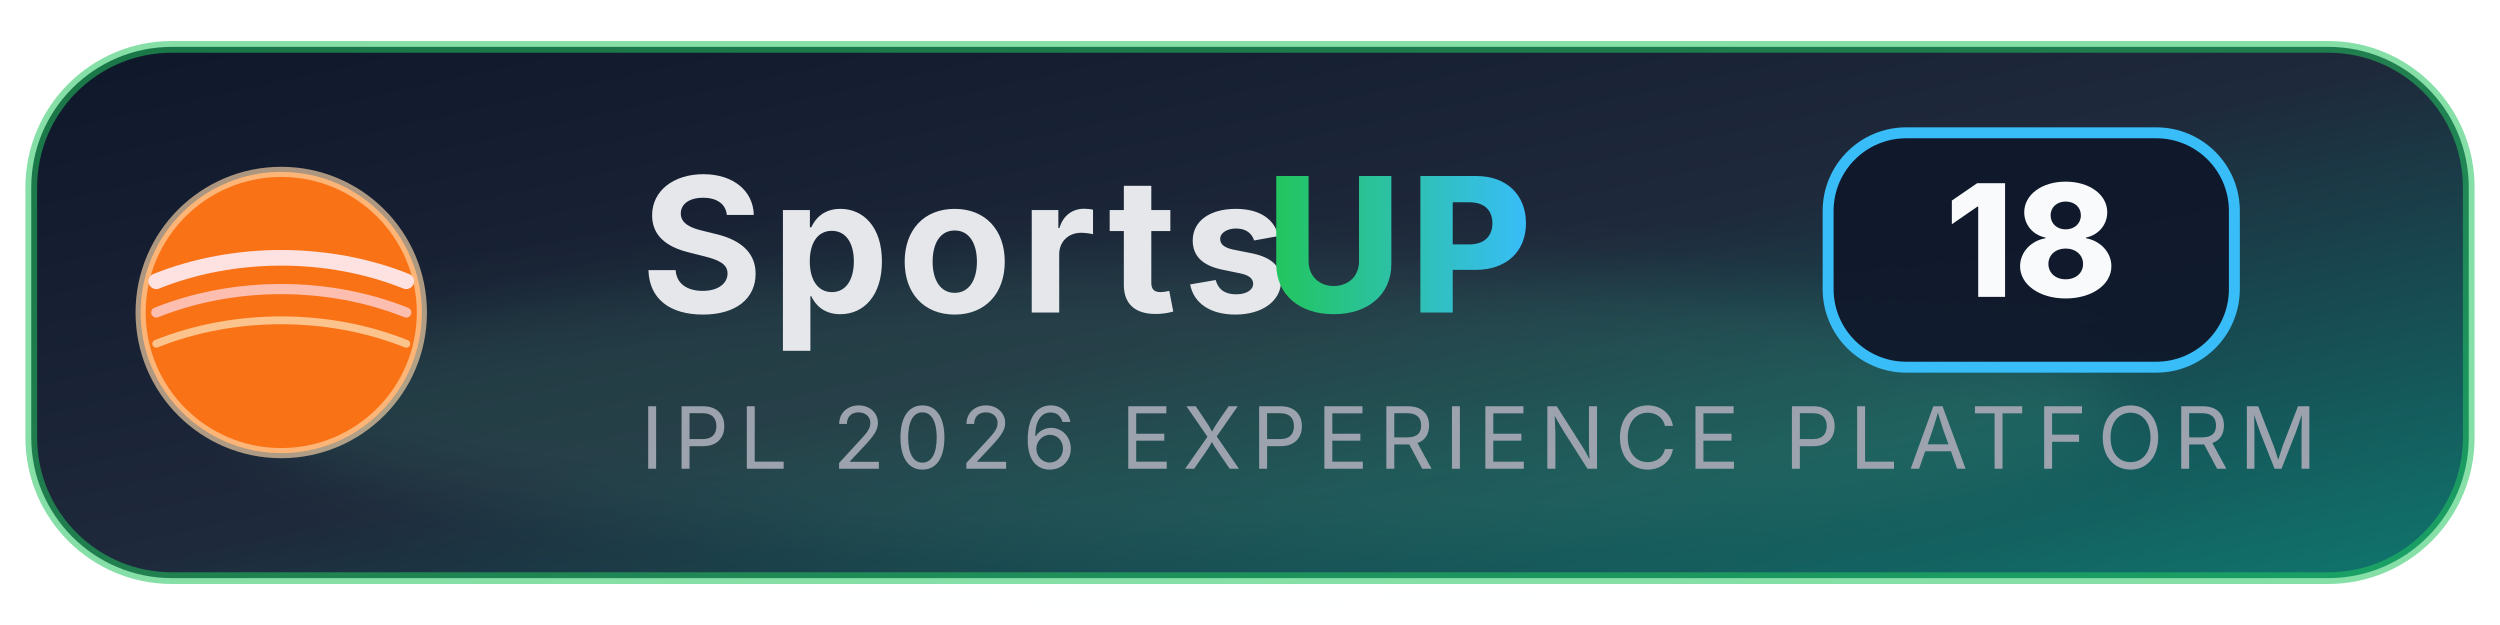
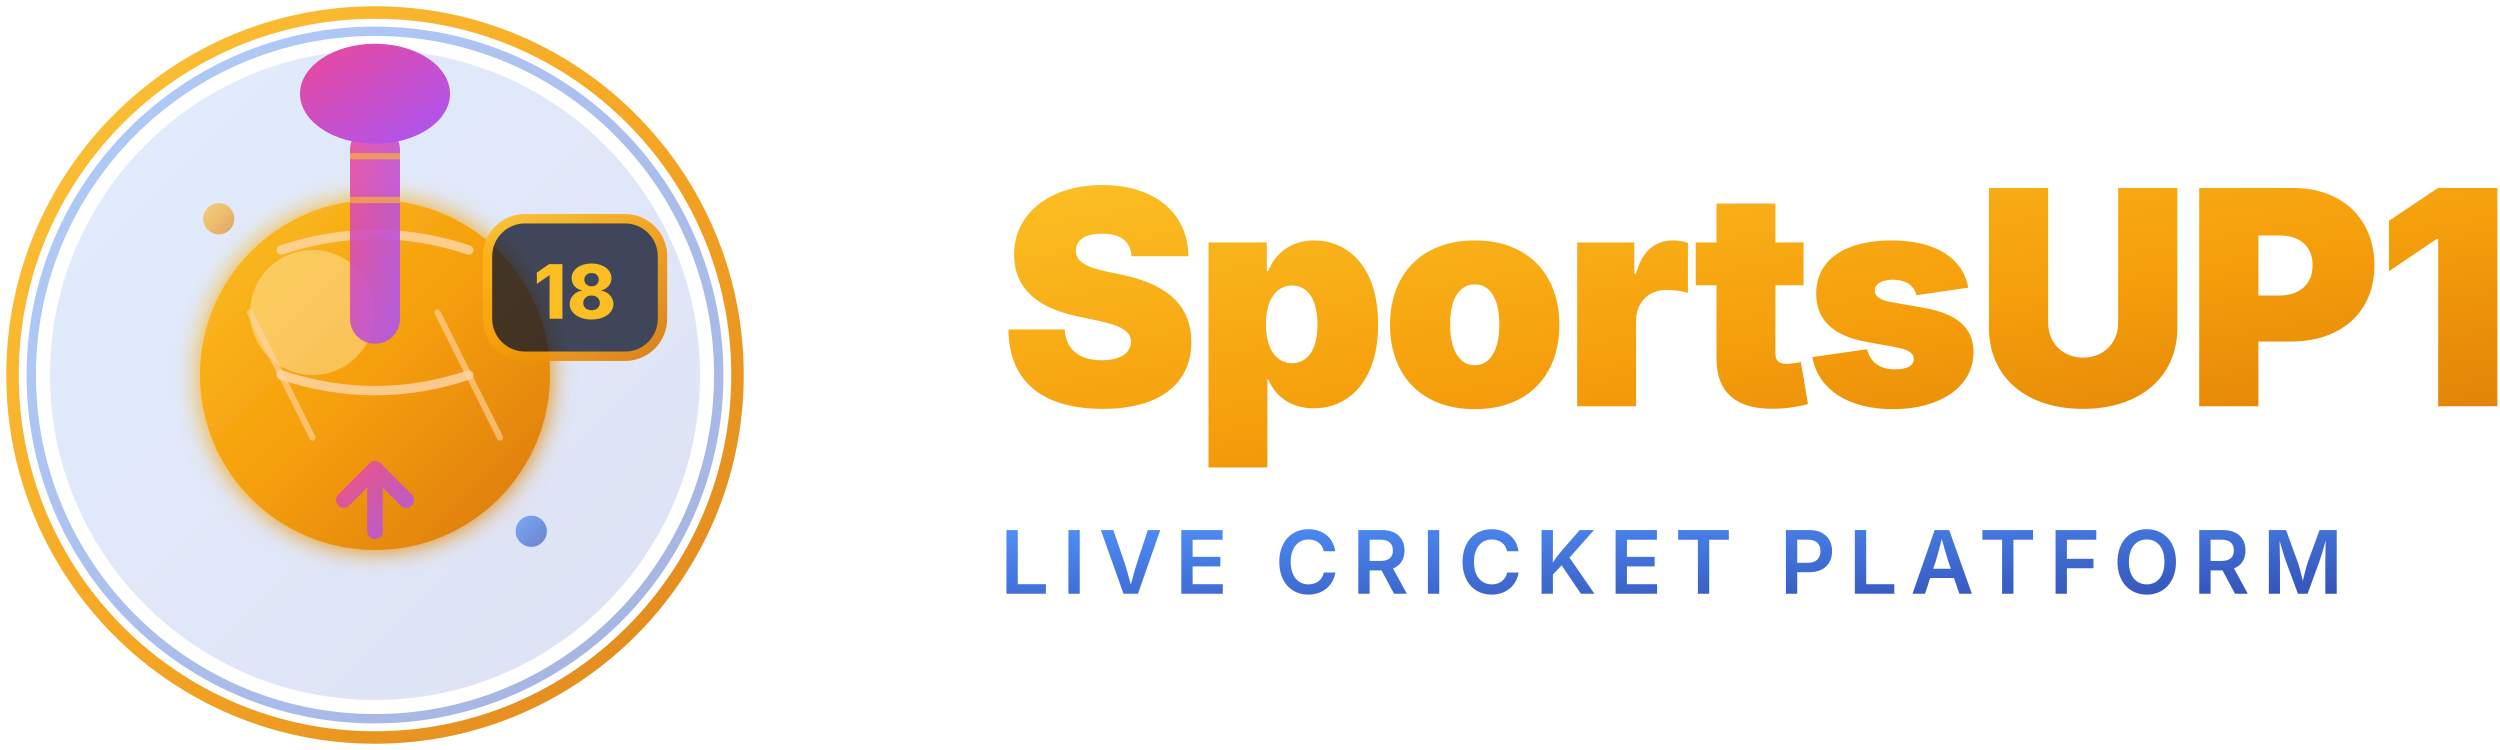
- <svg xmlns="http://www.w3.org/2000/svg" viewBox="0 0 320 80" role="img" aria-labelledby="title desc">
+ <svg xmlns="http://www.w3.org/2000/svg" viewBox="0 0 400 120" role="img" aria-labelledby="title desc">
  <defs>
-     <linearGradient id="bgGrad" x1="0%" y1="0%" x2="100%" y2="100%">
-       <stop offset="0%" stop-color="#0f172a" />
-       <stop offset="50%" stop-color="#1e293b" />
-       <stop offset="100%" stop-color="#0f766e" />
+     <linearGradient id="cricketGrad1" x1="0%" y1="0%" x2="100%" y2="100%">
+       <stop offset="0%" stop-color="#fbbf24" />
+       <stop offset="50%" stop-color="#f59e0b" />
+       <stop offset="100%" stop-color="#d97706" />
    </linearGradient>
-     <linearGradient id="accentGrad" x1="0%" y1="0%" x2="100%" y2="0%">
-       <stop offset="0%" stop-color="#22c55e" />
-       <stop offset="100%" stop-color="#38bdf8" />
+     <linearGradient id="cricketGrad2" x1="0%" y1="0%" x2="100%" y2="100%">
+       <stop offset="0%" stop-color="#3b82f6" />
+       <stop offset="100%" stop-color="#1e40af" />
    </linearGradient>
-     <filter id="glow" x="-20%" y="-50%" width="140%" height="200%">
-       <feGaussianBlur stdDeviation="4" result="blur" />
-       <feColorMatrix in="blur" type="matrix" values="0 0 0 0 0.133  0 0 0 0 0.925  0 0 0 0 0.451  0 0 0 0.6 0" />
+     <linearGradient id="accentGrad" x1="0%" y1="0%" x2="100%" y2="100%">
+       <stop offset="0%" stop-color="#ec4899" />
+       <stop offset="100%" stop-color="#a855f7" />
+     </linearGradient>
+     <filter id="glow">
+       <feGaussianBlur stdDeviation="2" result="coloredBlur" />
+       <feMerge>
+         <feMergeNode in="coloredBlur" />
+         <feMergeNode in="SourceGraphic" />
+       </feMerge>
    </filter>
+     <style>
+       @keyframes spin-ball {
+         from { transform: rotate(0deg); }
+         to { transform: rotate(360deg); }
+       }
+       @keyframes float-bat {
+         0%, 100% { transform: translateY(0px) rotate(-15deg); }
+         50% { transform: translateY(-4px) rotate(-15deg); }
+       }
+       @keyframes pulse-ring {
+         0%, 100% { r: 55; opacity: 0.8; }
+         50% { r: 60; opacity: 0.3; }
+       }
+       @keyframes glow-pulse {
+         0%, 100% { opacity: 0.6; }
+         50% { opacity: 1; }
+       }
+       @keyframes text-gradient-shift {
+         0% { background-position: 0% 50%; }
+         50% { background-position: 100% 50%; }
+         100% { background-position: 0% 50%; }
+       }
+       
+       .cricket-ball {
+         transform-origin: 60px 60px;
+         animation: spin-ball 8s linear infinite;
+       }
+       .cricket-bat {
+         transform-origin: 60px 60px;
+         animation: float-bat 3s ease-in-out infinite;
+       }
+       .pulse-ring {
+         animation: pulse-ring 2.5s ease-in-out infinite;
+       }
+       .glow-accent {
+         animation: glow-pulse 2s ease-in-out infinite;
+       }
+     </style>
  </defs>
-   <rect x="4" y="6" width="312" height="68" rx="18" fill="url(#bgGrad)" />
-   <rect x="4" y="6" width="312" height="68" rx="18" fill="none" stroke="#22c55e" stroke-width="1.5" opacity="0.55" />
-   <ellipse cx="152" cy="52" rx="120" ry="18" fill="#22c55e" opacity="0.18" filter="url(#glow)" />
-   <g transform="translate(36,40)">
-     <circle r="18" fill="#f97316" />
-     <circle r="18" fill="none" stroke="#fed7aa" stroke-width="1.3" opacity="0.65" />
-     <path d="M -16 -4 C -6 -8 6 -8 16 -4" fill="none" stroke="#fee2e2" stroke-width="2" stroke-linecap="round" />
-     <path d="M -16 0 C -6 -4 6 -4 16 0" fill="none" stroke="#fecaca" stroke-width="1.3" stroke-linecap="round" opacity="0.85" />
-     <path d="M -16 4 C -6 0 6 0 16 4" fill="none" stroke="#fed7aa" stroke-width="1" stroke-linecap="round" opacity="0.8" />
+   <g>
+     <circle cx="60" cy="60" r="58" fill="none" stroke="url(#cricketGrad1)" stroke-width="2" opacity="0.9" />
+     <circle cx="60" cy="60" r="55" fill="none" stroke="url(#cricketGrad2)" stroke-width="1.5" opacity="0.4" class="pulse-ring" />
+     <circle cx="60" cy="60" r="52" fill="url(#cricketGrad2)" opacity="0.15" />
+     <g class="cricket-ball">
+       <circle cx="60" cy="60" r="28" fill="url(#cricketGrad1)" filter="url(#glow)" />
+       <circle cx="50" cy="50" r="10" fill="#fef3c7" opacity="0.4" />
+       <path d="M 45 40 Q 60 35 75 40" stroke="#fed7aa" stroke-width="1.5" fill="none" opacity="0.8" stroke-linecap="round" />
+       <path d="M 45 60 Q 60 65 75 60" stroke="#fed7aa" stroke-width="1.5" fill="none" opacity="0.8" stroke-linecap="round" />
+       <path d="M 40 50 Q 45 60 50 70" stroke="#fed7aa" stroke-width="1" fill="none" opacity="0.6" stroke-linecap="round" />
+       <path d="M 70 50 Q 75 60 80 70" stroke="#fed7aa" stroke-width="1" fill="none" opacity="0.6" stroke-linecap="round" />
+     </g>
+     <g class="cricket-bat">
+       <rect x="56" y="20" width="8" height="35" rx="4" fill="url(#accentGrad)" opacity="0.9" />
+       <ellipse cx="60" cy="15" rx="12" ry="8" fill="url(#accentGrad)" />
+       <line x1="56" y1="25" x2="64" y2="25" stroke="#fbbf24" stroke-width="1" opacity="0.6" />
+       <line x1="56" y1="32" x2="64" y2="32" stroke="#fbbf24" stroke-width="1" opacity="0.6" />
+     </g>
+     <g class="glow-accent">
+       <path d="M 60 85 L 60 75 M 55 80 L 60 75 L 65 80" stroke="url(#accentGrad)" stroke-width="2.5" fill="none" stroke-linecap="round" stroke-linejoin="round" opacity="0.85" />
+     </g>
+     <g>
+       <rect x="78" y="35" width="28" height="22" rx="6" fill="rgba(15, 23, 42, 0.85)" stroke="url(#cricketGrad1)" stroke-width="1.5" opacity="0.9" />
+       <text x="92" y="51" font-family="system-ui, -apple-system, sans-serif" font-size="12" font-weight="800" fill="#fbbf24" text-anchor="middle">
+         18
+       </text>
+     </g>
+     <circle cx="35" cy="35" r="2.5" fill="url(#cricketGrad1)" opacity="0.6" class="glow-accent" />
+     <circle cx="85" cy="85" r="2.5" fill="url(#cricketGrad2)" opacity="0.6" class="glow-accent" style="animation-delay: 0.5s" />
  </g>
-   <text x="82" y="40" font-family="system-ui, -apple-system, BlinkMacSystemFont, 'SF Pro Display', 'Segoe UI', sans-serif" font-size="24" font-weight="700" letter-spacing="1" fill="#e5e7eb">
-     Sports
-   </text>
-   <text x="162" y="40" font-family="system-ui, -apple-system, BlinkMacSystemFont, 'SF Pro Display', 'Segoe UI', sans-serif" font-size="24" font-weight="800" letter-spacing="1" fill="url(#accentGrad)">
-     UP
-   </text>
-   <g transform="translate(238,27)">
-     <rect x="-4" y="-10" width="52" height="30" rx="10" fill="rgba(15,23,42,0.9)" stroke="#38bdf8" stroke-width="1.4" />
-     <text x="22" y="11" text-anchor="middle" font-family="system-ui, -apple-system, BlinkMacSystemFont, 'SF Pro Display', 'Segoe UI', sans-serif" font-size="20" font-weight="800" fill="#f9fafb">
-       18
+   <g>
+     <text x="160" y="65" font-family="system-ui, -apple-system, BlinkMacSystemFont, 'SF Pro Display', sans-serif" font-size="48" font-weight="900" letter-spacing="-1" fill="url(#cricketGrad1)">
+       SportsUP18
+     </text>
+     <text x="160" y="95" font-family="system-ui, -apple-system, BlinkMacSystemFont, 'SF Pro Text', sans-serif" font-size="14" font-weight="600" letter-spacing="2" fill="url(#cricketGrad2)" opacity="0.9">
+       LIVE CRICKET PLATFORM
    </text>
  </g>
-   <text x="82" y="60" font-family="system-ui, -apple-system, BlinkMacSystemFont, 'SF Pro Text', 'Segoe UI', sans-serif" font-size="11" letter-spacing="0.12em" fill="#9ca3af" textLength="190">
-     IPL 2026 EXPERIENCE PLATFORM
-   </text>
</svg>
